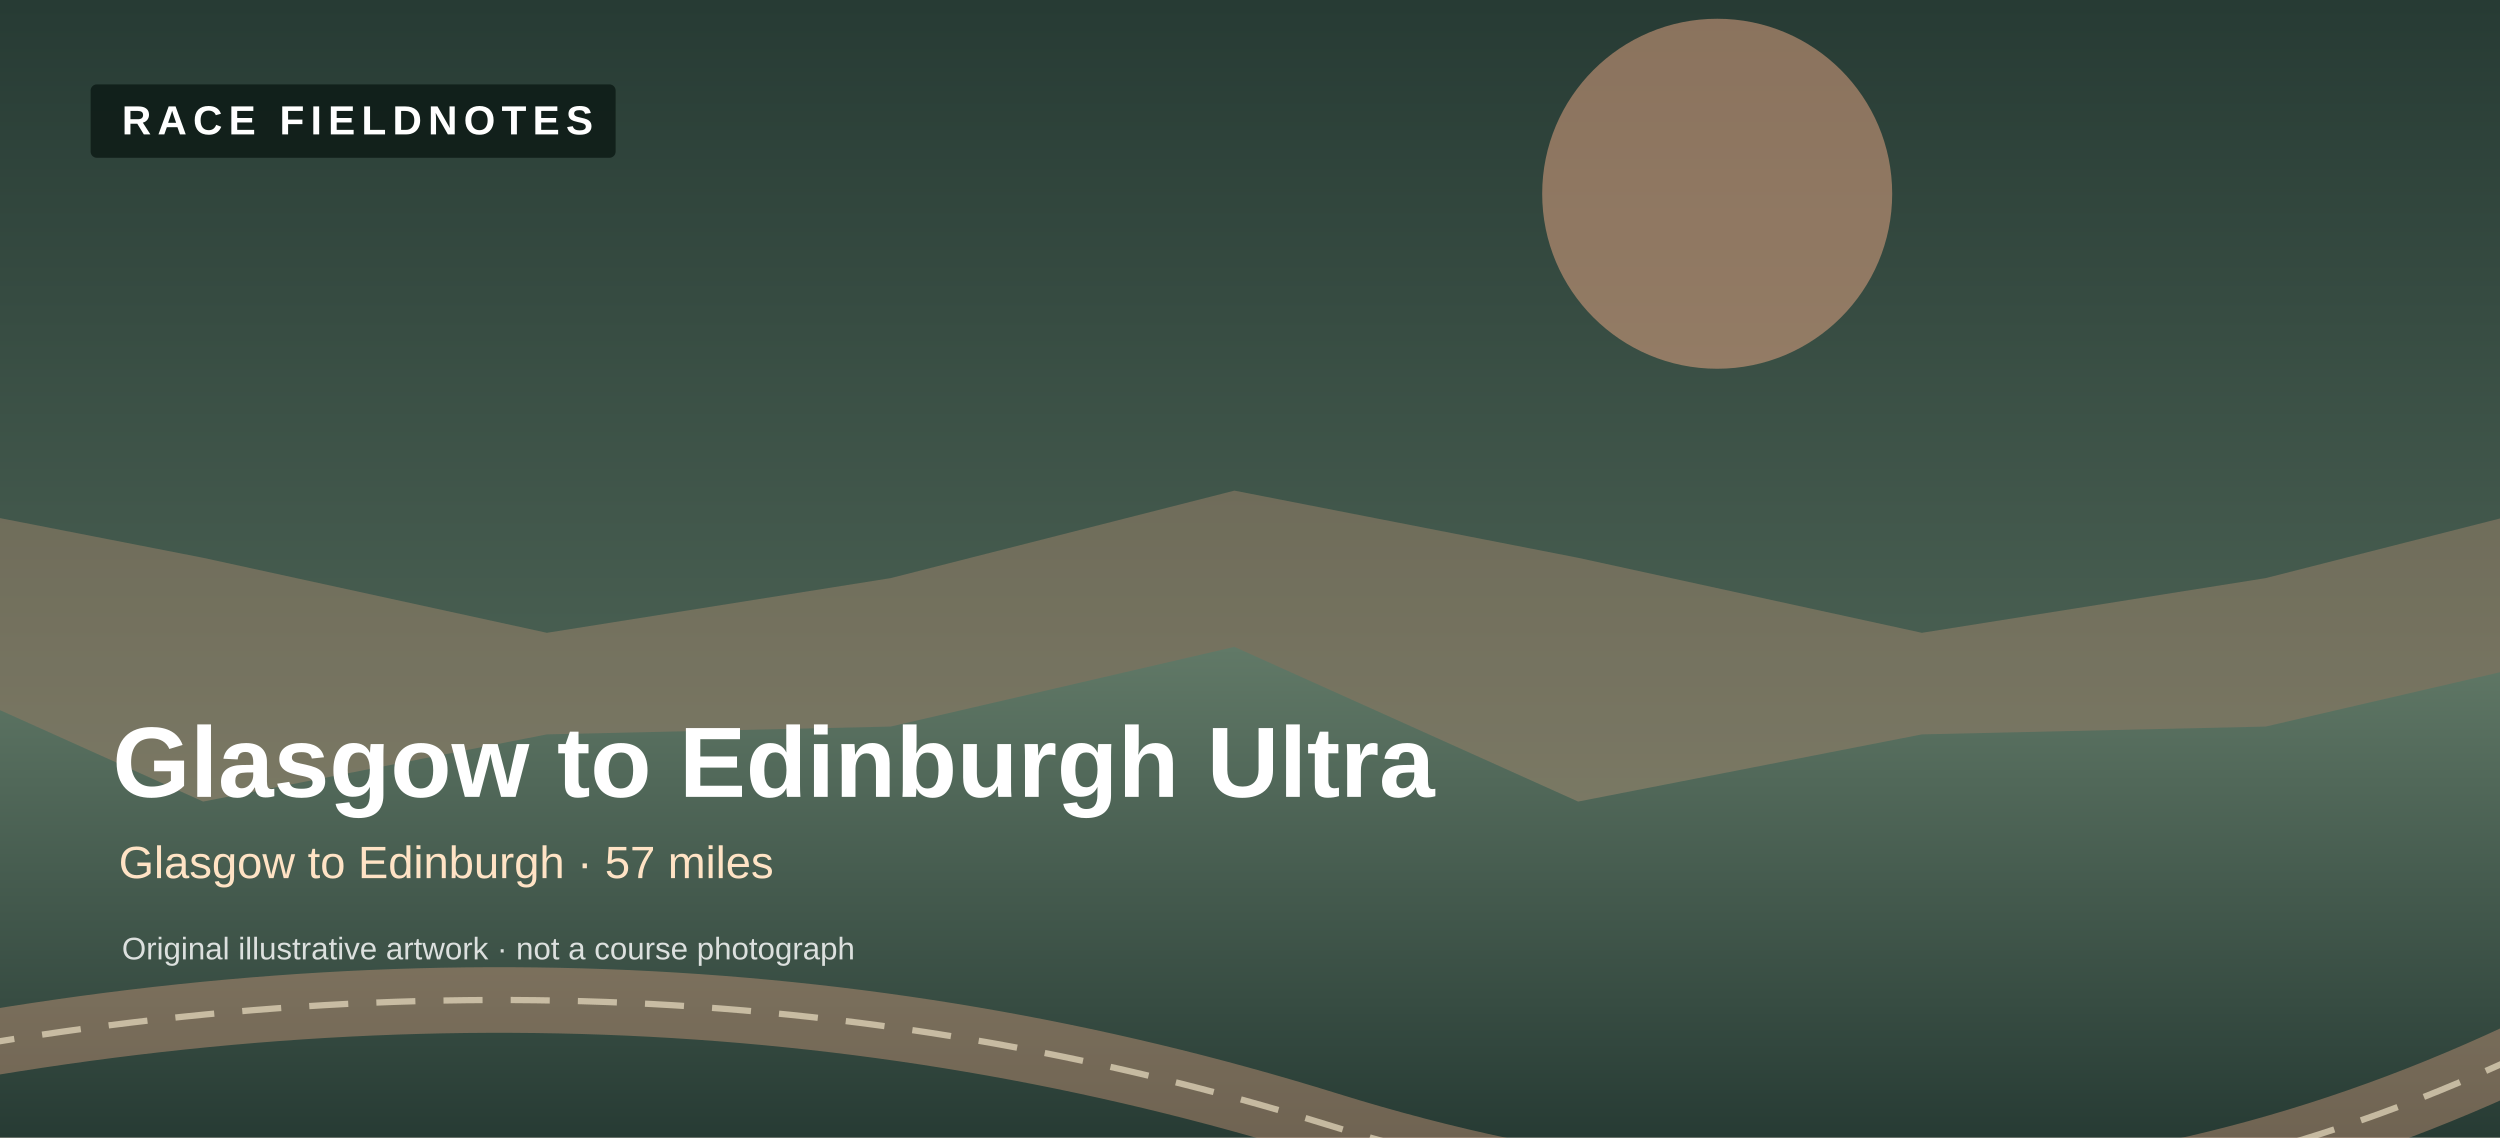
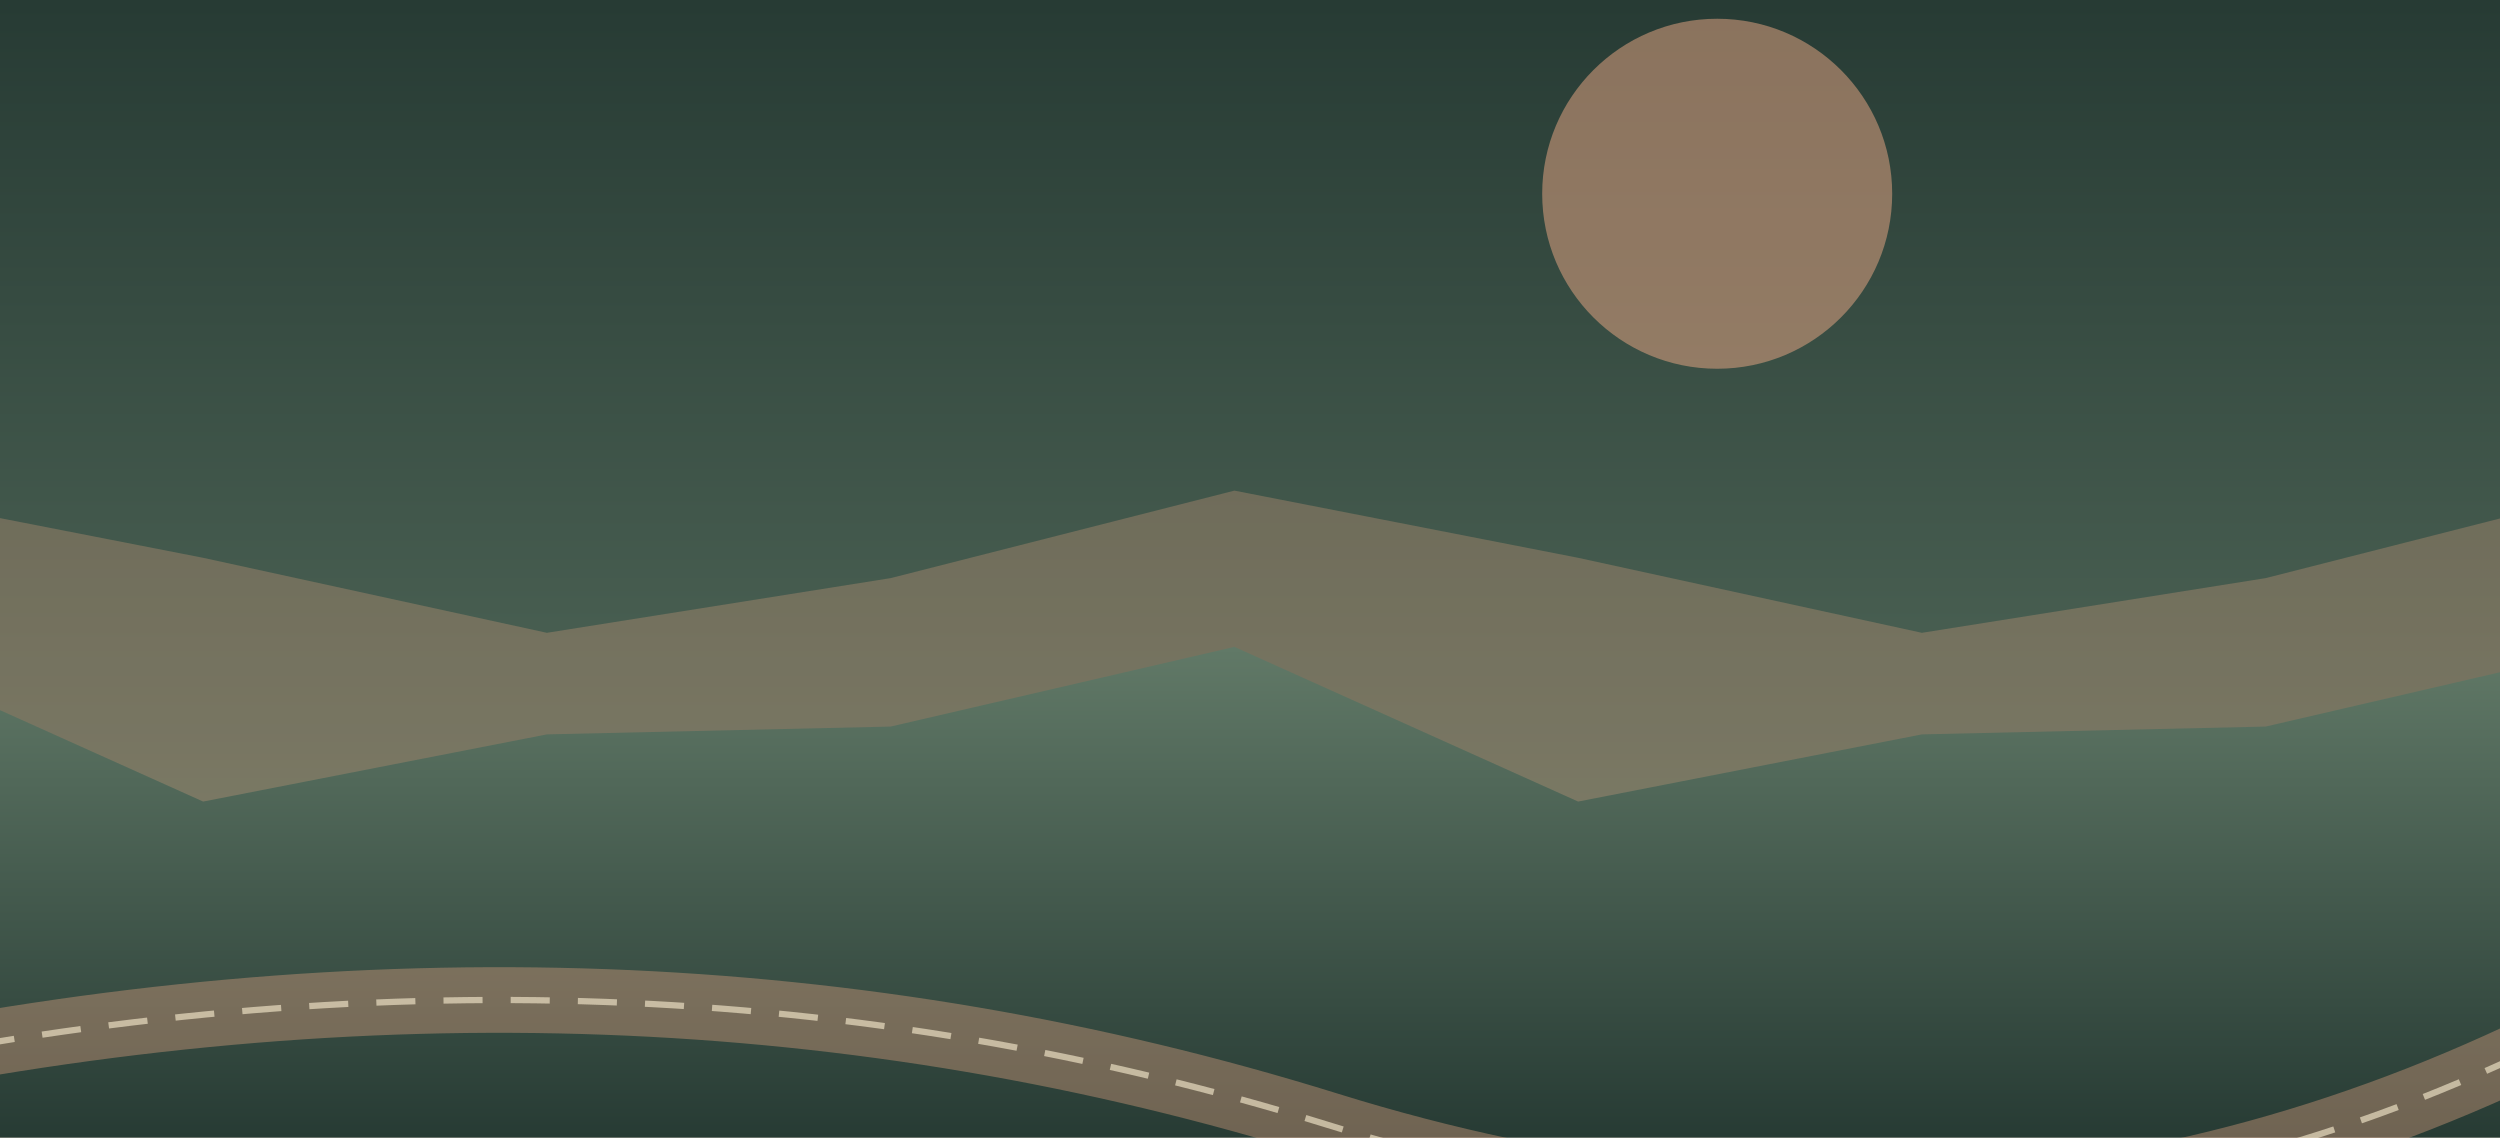
<svg xmlns="http://www.w3.org/2000/svg" width="1600" height="728" viewBox="0 0 1600 728" role="img" aria-label="Illustrated landscape for Glasgow to Edinburgh Ultra">
  <defs>
    <linearGradient id="sky" x2="0" y2="1">
      <stop stop-color="#273b34" />
      <stop offset="1" stop-color="#617967" />
    </linearGradient>
    <linearGradient id="land" x2="0" y2="1">
      <stop stop-color="#617967" />
      <stop offset="1" stop-color="#273b34" />
    </linearGradient>
  </defs>
  <rect width="1600" height="728" fill="url(#sky)" />
  <circle cx="1099" cy="124" r="112" fill="#dda17f" opacity=".55" />
  <path d="M0 455 L-90,314 130,357 350,405 570,370 790,314 1010,357 1230,405 1450,370 1670,314 L1600 520 L1600 728 H0Z" fill="#dda17f" opacity=".3" />
  <path d="M0 560 L-90,414 130,513 350,470 570,465 790,414 1010,513 1230,470 1450,465 1670,414 L1600 560 L1600 728 H0Z" fill="url(#land)" />
  <path d="M-100 685 Q400 580 850 720 T1700 630" fill="none" stroke="#dda17f" stroke-width="42" opacity=".4" />
  <path d="M-100 685 Q400 580 850 720 T1700 630" fill="none" stroke="#f2e7ca" stroke-width="4" opacity=".65" stroke-dasharray="25 18" />
-   <rect x="58" y="54" width="336" height="47" rx="4" fill="#07140f" opacity=".72" />
-   <text x="78" y="86" fill="#fff" font-family="Arial,sans-serif" font-size="26" font-weight="700" letter-spacing="4">RACE FIELDNOTES</text>
-   <text x="72" y="510" fill="#fff" font-family="Arial,sans-serif" font-size="64" font-weight="700" textLength="1450" lengthAdjust="spacingAndGlyphs">Glasgow to Edinburgh Ultra</text>
-   <text x="76" y="562" fill="#ffe3c5" font-family="Arial,sans-serif" font-size="29">Glasgow to Edinburgh · 57 miles</text>
-   <text x="78" y="614" fill="#fff" font-family="Arial,sans-serif" font-size="20" opacity=".82">Original illustrative artwork · not a course photograph</text>
</svg>
